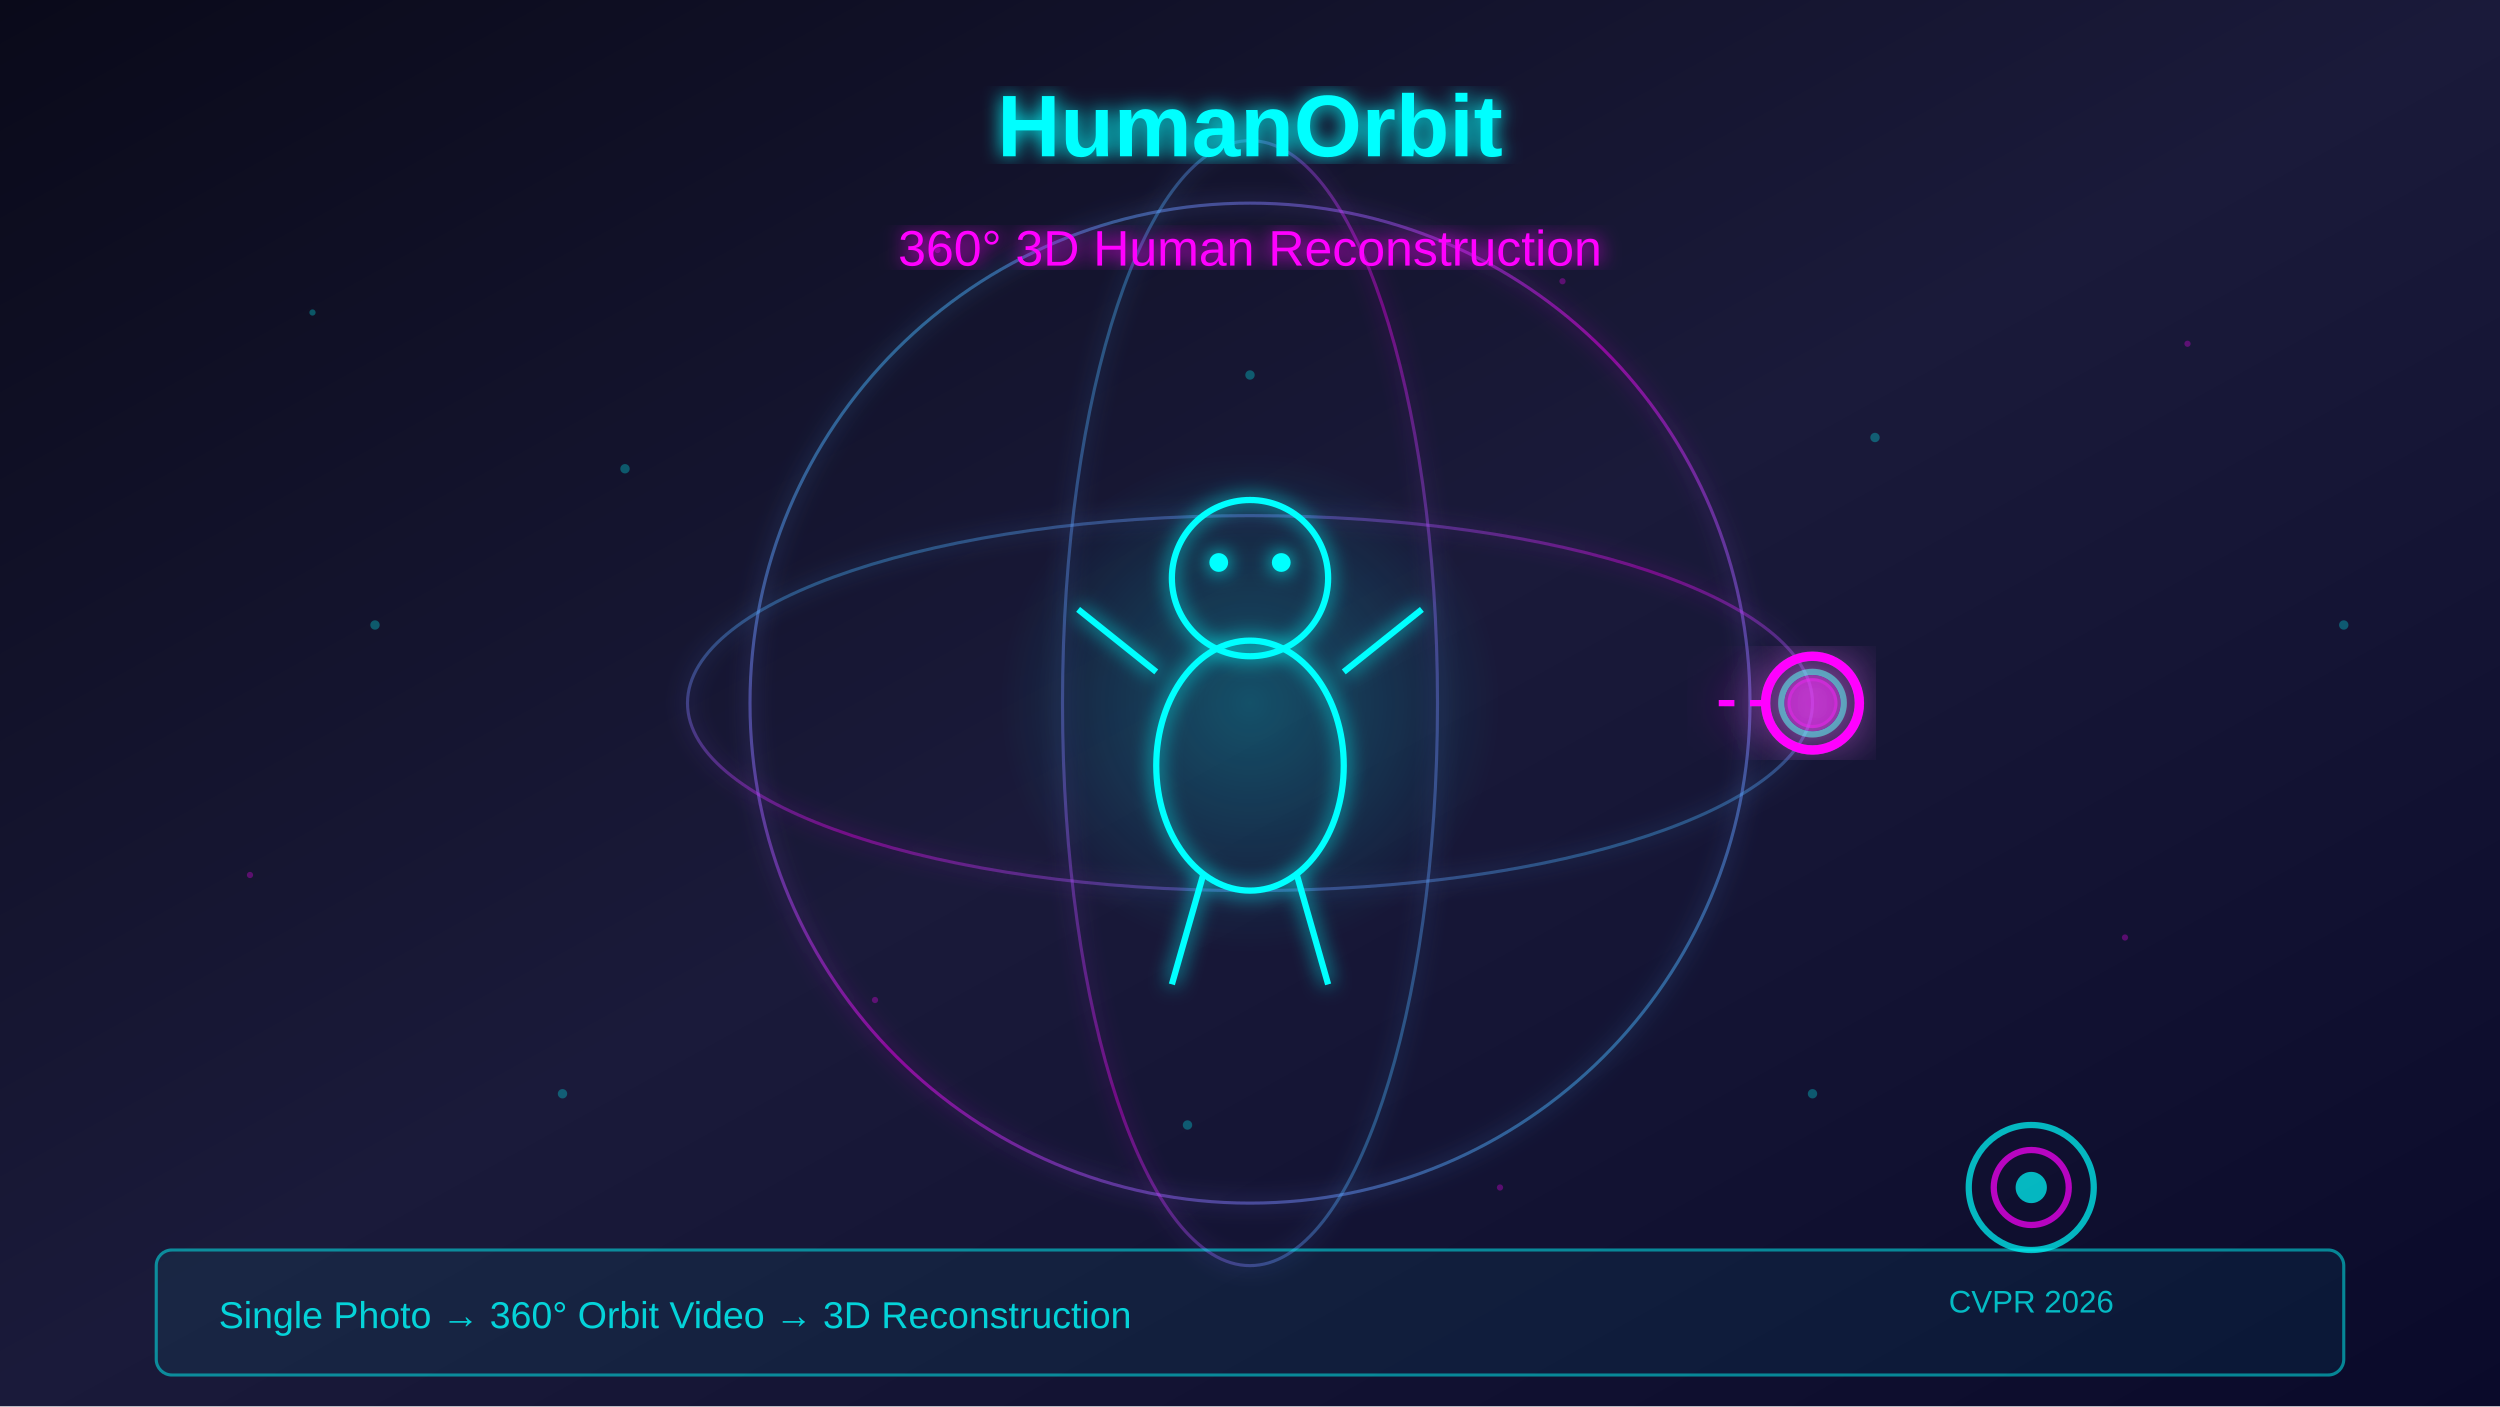
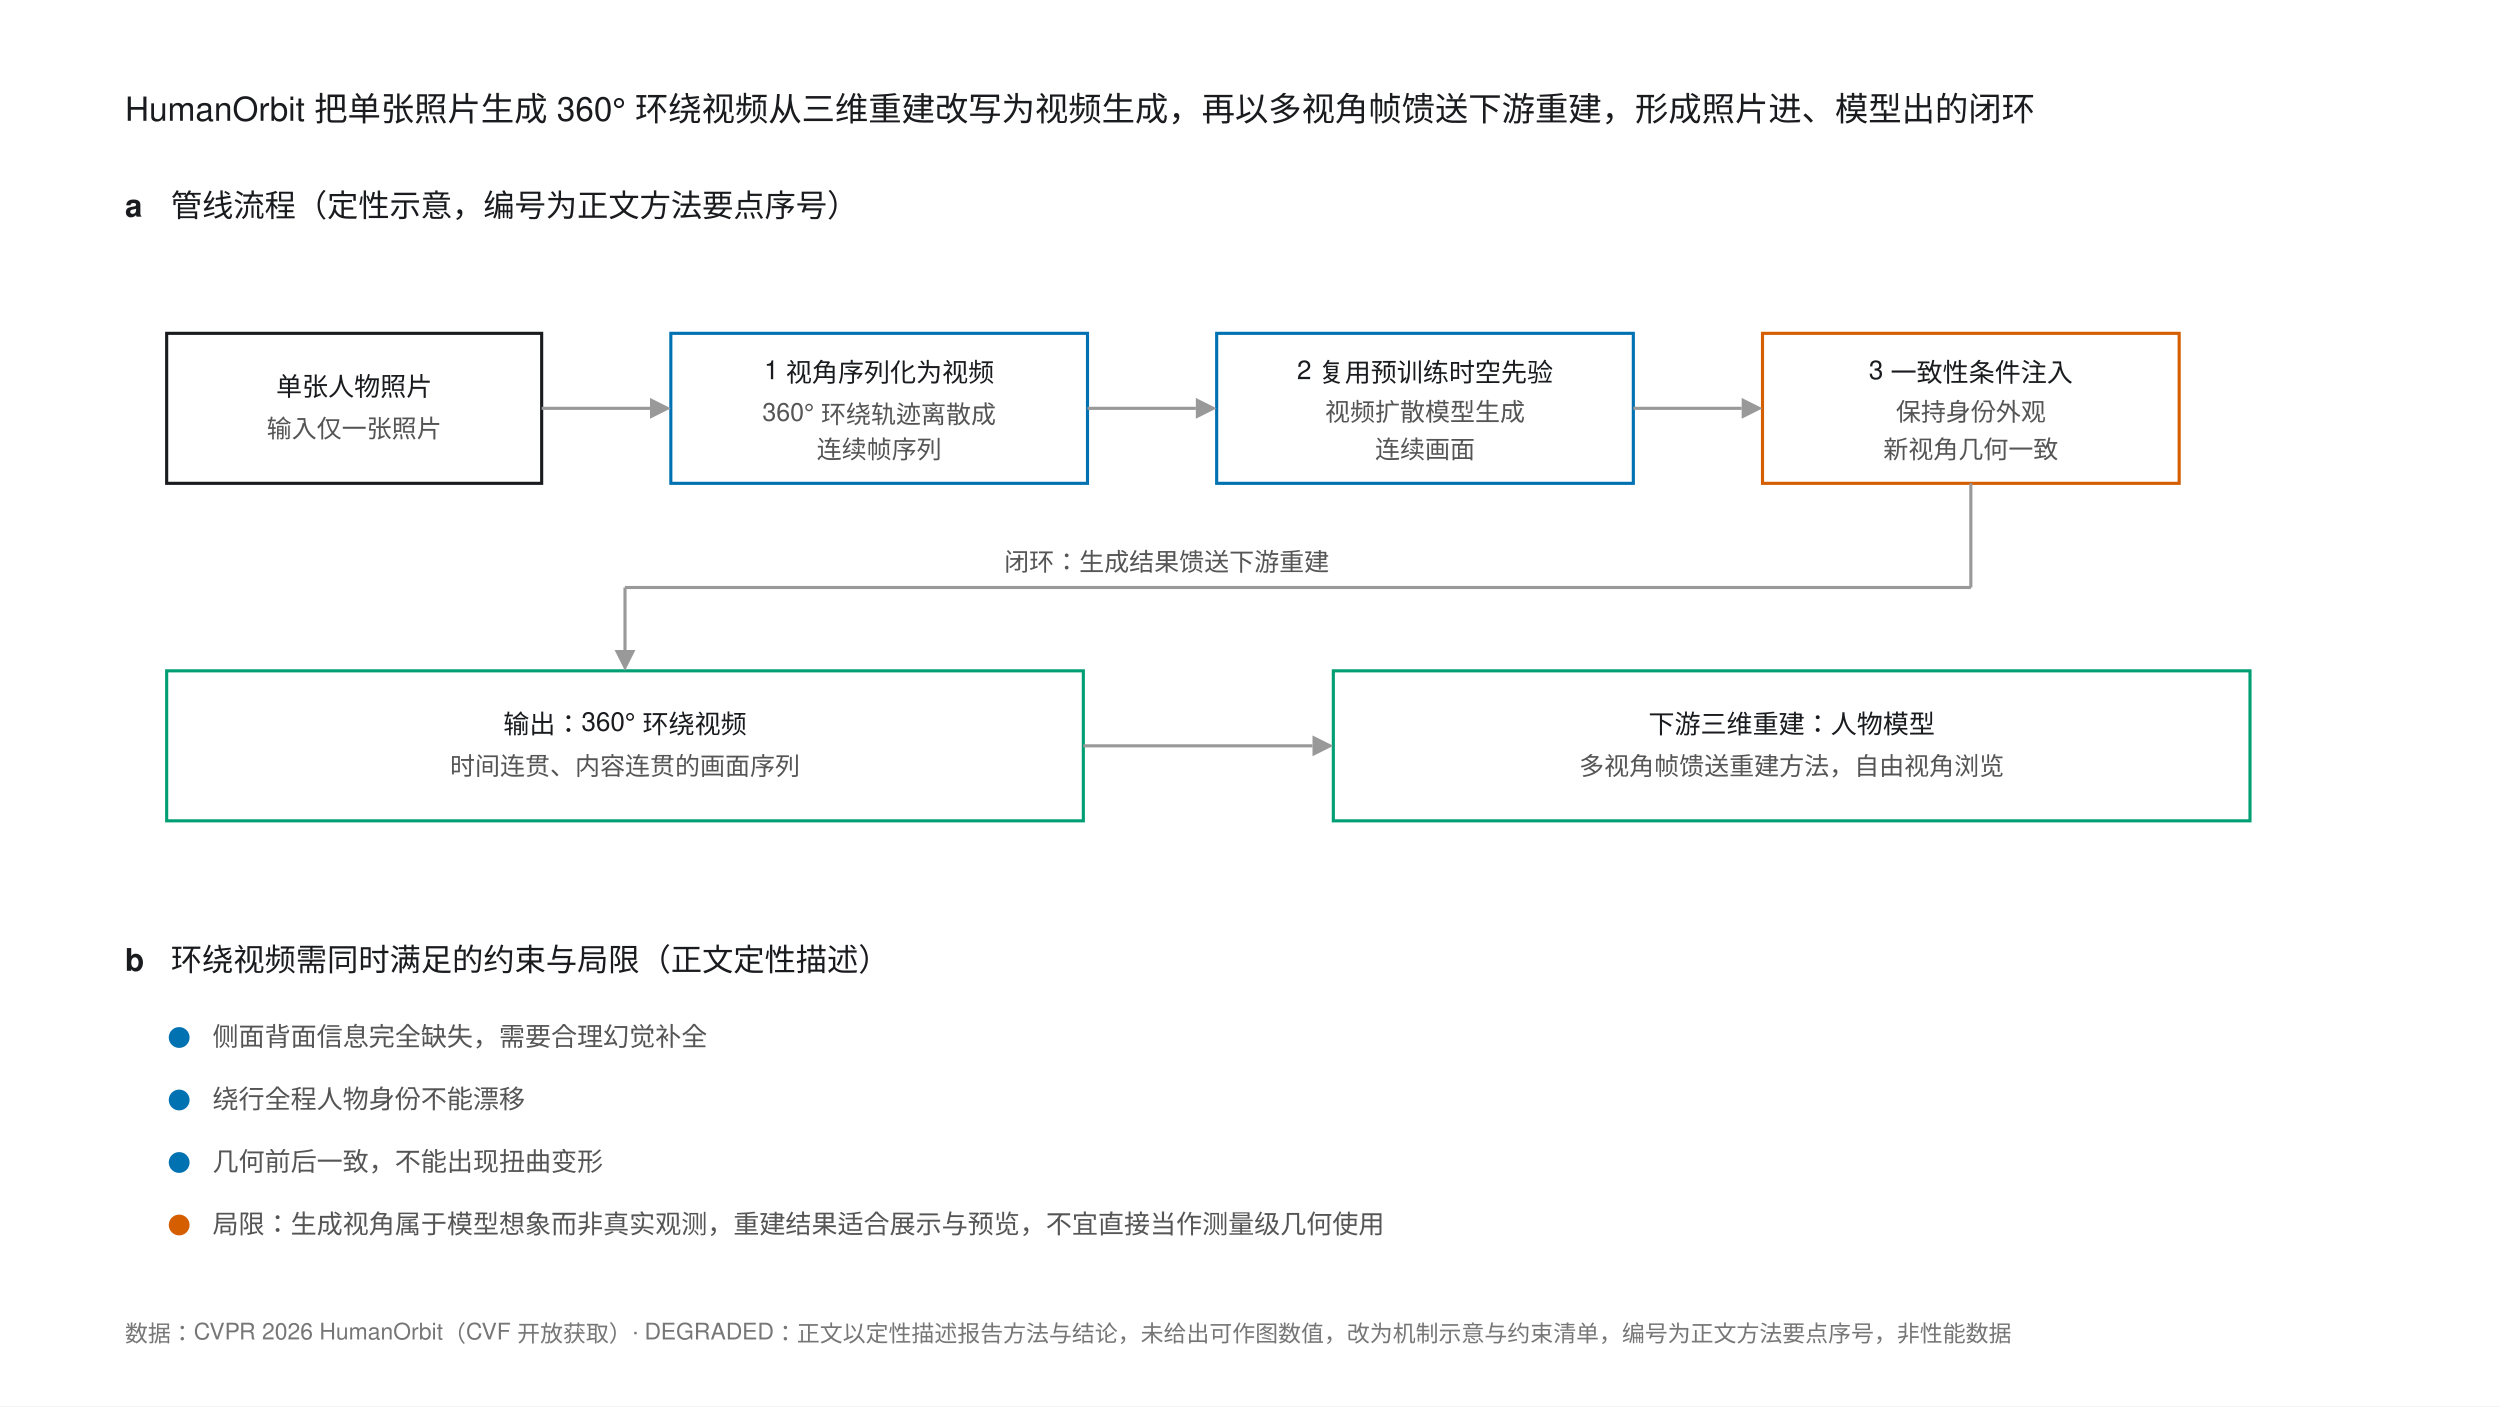
- <svg xmlns="http://www.w3.org/2000/svg" viewBox="0 0 800 450" width="800" height="450">
-   <defs>
-     <linearGradient id="bgGrad" x1="0%" y1="0%" x2="100%" y2="100%">
-       <stop offset="0%" style="stop-color:#0a0a1a;stop-opacity:1" />
-       <stop offset="50%" style="stop-color:#1a1a3a;stop-opacity:1" />
-       <stop offset="100%" style="stop-color:#0a0a2a;stop-opacity:1" />
-     </linearGradient>
-     <radialGradient id="glowGrad" cx="50%" cy="50%" r="50%">
-       <stop offset="0%" style="stop-color:#00ffff;stop-opacity:0.8" />
-       <stop offset="100%" style="stop-color:#00ffff;stop-opacity:0" />
-     </radialGradient>
-     <linearGradient id="wireGrad" x1="0%" y1="0%" x2="100%" y2="100%">
-       <stop offset="0%" style="stop-color:#00ffff;stop-opacity:1" />
-       <stop offset="50%" style="stop-color:#ff00ff;stop-opacity:1" />
-       <stop offset="100%" style="stop-color:#00ffff;stop-opacity:1" />
-     </linearGradient>
-     <filter id="glow">
-       <feGaussianBlur stdDeviation="3" result="coloredBlur" />
-       <feMerge>
-         <feMergeNode in="coloredBlur" />
-         <feMergeNode in="SourceGraphic" />
-       </feMerge>
-     </filter>
-     <filter id="strongGlow">
-       <feGaussianBlur stdDeviation="8" result="coloredBlur" />
-       <feMerge>
-         <feMergeNode in="coloredBlur" />
-         <feMergeNode in="SourceGraphic" />
-       </feMerge>
-     </filter>
-   </defs>
-   <rect width="800" height="450" fill="url(#bgGrad)" />
-   <g opacity="0.3">
-     <circle cx="100" cy="100" r="1" fill="#00ffff" />
-     <circle cx="200" cy="150" r="1.5" fill="#00ffff" />
-     <circle cx="300" cy="80" r="1" fill="#ff00ff" />
-     <circle cx="400" cy="120" r="1.5" fill="#00ffff" />
-     <circle cx="500" cy="90" r="1" fill="#ff00ff" />
-     <circle cx="600" cy="140" r="1.5" fill="#00ffff" />
-     <circle cx="700" cy="110" r="1" fill="#ff00ff" />
-     <circle cx="750" cy="200" r="1.5" fill="#00ffff" />
-     <circle cx="680" cy="300" r="1" fill="#ff00ff" />
-     <circle cx="580" cy="350" r="1.5" fill="#00ffff" />
-     <circle cx="480" cy="380" r="1" fill="#ff00ff" />
-     <circle cx="380" cy="360" r="1.5" fill="#00ffff" />
-     <circle cx="280" cy="320" r="1" fill="#ff00ff" />
-     <circle cx="180" cy="350" r="1.5" fill="#00ffff" />
-     <circle cx="80" cy="280" r="1" fill="#ff00ff" />
-     <circle cx="120" cy="200" r="1.5" fill="#00ffff" />
+ <svg xmlns="http://www.w3.org/2000/svg" width="1200" height="675" viewBox="0 0 1200 675" font-family="'Helvetica Neue',Helvetica,Arial,'PingFang SC',sans-serif">
+   <rect width="1200" height="675" fill="#FFFFFF" />
+   <text x="60" y="58" font-size="16" fill="#1A1B1E">HumanOrbit 把单张照片生成 360° 环绕视频从三维重建改写为视频生成，再以多视角帧馈送下游重建，形成照片进、模型出的闭环</text>
+   <text x="60" y="104" font-size="15" font-weight="bold" fill="#1A1B1E">a</text>
+   <text x="82" y="104" font-size="15" fill="#1A1B1E">管线流程（定性示意，编号为正文方法要点序号）</text>
+   <rect x="80" y="160" width="180" height="72" fill="none" stroke="#1A1B1E" stroke-width="1.5" />
+   <text x="170" y="190" font-size="12.5" fill="#1A1B1E" text-anchor="middle">单张人物照片</text>
+   <text x="170" y="210" font-size="12" fill="#555" text-anchor="middle">输入仅一张照片</text>
+   <rect x="322" y="160" width="200" height="72" fill="none" stroke="#0072B2" stroke-width="1.5" />
+   <text x="422" y="182" font-size="12.5" fill="#1A1B1E" text-anchor="middle">1 视角序列化为视频</text>
+   <text x="422" y="202" font-size="12" fill="#555" text-anchor="middle">360° 环绕轨迹离散成</text>
+   <text x="422" y="220" font-size="12" fill="#555" text-anchor="middle">连续帧序列</text>
+   <rect x="584" y="160" width="200" height="72" fill="none" stroke="#0072B2" stroke-width="1.5" />
+   <text x="684" y="182" font-size="12.5" fill="#1A1B1E" text-anchor="middle">2 复用预训练时空先验</text>
+   <text x="684" y="202" font-size="12" fill="#555" text-anchor="middle">视频扩散模型生成</text>
+   <text x="684" y="220" font-size="12" fill="#555" text-anchor="middle">连续画面</text>
+   <rect x="846" y="160" width="200" height="72" fill="none" stroke="#D55E00" stroke-width="1.5" />
+   <text x="946" y="182" font-size="12.5" fill="#1A1B1E" text-anchor="middle">3 一致性条件注入</text>
+   <text x="946" y="202" font-size="12" fill="#555" text-anchor="middle">保持身份外观</text>
+   <text x="946" y="220" font-size="12" fill="#555" text-anchor="middle">新视角几何一致</text>
+   <rect x="80" y="322" width="440" height="72" fill="none" stroke="#009E73" stroke-width="1.5" />
+   <text x="300" y="352" font-size="12.5" fill="#1A1B1E" text-anchor="middle">输出：360° 环绕视频</text>
+   <text x="300" y="372" font-size="12" fill="#555" text-anchor="middle">时间连贯、内容连贯的画面序列</text>
+   <rect x="640" y="322" width="440" height="72" fill="none" stroke="#009E73" stroke-width="1.5" />
+   <text x="860" y="352" font-size="12.5" fill="#1A1B1E" text-anchor="middle">下游三维重建：人物模型</text>
+   <text x="860" y="372" font-size="12" fill="#555" text-anchor="middle">多视角帧馈送重建方法，自由视角浏览</text>
+   <g stroke="#999999" stroke-width="1.5">
+     <line x1="260" y1="196" x2="312" y2="196" />
+     <line x1="522" y1="196" x2="574" y2="196" />
+     <line x1="784" y1="196" x2="836" y2="196" />
+     <line x1="946" y1="232" x2="946" y2="282" />
+     <line x1="946" y1="282" x2="300" y2="282" />
+     <line x1="300" y1="282" x2="300" y2="312" />
+     <line x1="520" y1="358" x2="630" y2="358" />
  </g>
-   <g transform="translate(400, 225)">
-     <circle cx="0" cy="0" r="160" fill="none" stroke="url(#wireGrad)" stroke-width="1" opacity="0.5" filter="url(#glow)">
-       <animateTransform attributeName="transform" type="rotate" from="0" to="360" dur="20s" repeatCount="indefinite" />
-     </circle>
-     <ellipse cx="0" cy="0" rx="180" ry="60" fill="none" stroke="url(#wireGrad)" stroke-width="1" opacity="0.4" filter="url(#glow)">
-       <animateTransform attributeName="transform" type="rotate" from="0" to="360" dur="25s" repeatCount="indefinite" />
-     </ellipse>
-     <ellipse cx="0" cy="0" rx="60" ry="180" fill="none" stroke="url(#wireGrad)" stroke-width="1" opacity="0.4" filter="url(#glow)">
-       <animateTransform attributeName="transform" type="rotate" from="0" to="360" dur="30s" repeatCount="indefinite" />
-     </ellipse>
-     <circle cx="0" cy="0" r="80" fill="url(#glowGrad)" opacity="0.3" />
+   <g fill="#999999">
+     <polygon points="312,191 322,196 312,201" />
+     <polygon points="574,191 584,196 574,201" />
+     <polygon points="836,191 846,196 836,201" />
+     <polygon points="295,312 300,322 305,312" />
+     <polygon points="630,353 640,358 630,363" />
  </g>
-   <g transform="translate(400, 225)" filter="url(#glow)">
-     <ellipse cx="0" cy="20" rx="30" ry="40" fill="none" stroke="#00ffff" stroke-width="2" />
-     <circle cx="0" cy="-40" r="25" fill="none" stroke="#00ffff" stroke-width="2" />
-     <line x1="-30" y1="-10" x2="-55" y2="-30" stroke="#00ffff" stroke-width="2" />
-     <line x1="30" y1="-10" x2="55" y2="-30" stroke="#00ffff" stroke-width="2" />
-     <line x1="-15" y1="55" x2="-25" y2="90" stroke="#00ffff" stroke-width="2" />
-     <line x1="15" y1="55" x2="25" y2="90" stroke="#00ffff" stroke-width="2" />
-     <circle cx="-10" cy="-45" r="3" fill="#00ffff" />
-     <circle cx="10" cy="-45" r="3" fill="#00ffff" />
+   <text x="560" y="274" font-size="12" fill="#555" text-anchor="middle">闭环：生成结果馈送下游重建</text>
+   <text x="60" y="466" font-size="15" font-weight="bold" fill="#1A1B1E">b</text>
+   <text x="82" y="466" font-size="15" fill="#1A1B1E">环绕视频需同时满足的约束与局限（正文定性描述）</text>
+   <g font-size="12.5" fill="#555">
+     <circle cx="86" cy="498" r="5" fill="#0072B2" />
+     <text x="102" y="502">侧面背面信息完全缺失，需要合理幻觉补全</text>
+     <circle cx="86" cy="528" r="5" fill="#0072B2" />
+     <text x="102" y="532">绕行全程人物身份不能漂移</text>
+     <circle cx="86" cy="558" r="5" fill="#0072B2" />
+     <text x="102" y="562">几何前后一致，不能出现扭曲变形</text>
+     <circle cx="86" cy="588" r="5" fill="#D55E00" />
+     <text x="102" y="592">局限：生成视角属于模型想象而非真实观测，重建结果适合展示与预览，不宜直接当作测量级几何使用</text>
  </g>
-   <g transform="translate(400, 225)" filter="url(#strongGlow)">
-     <g>
-       <animateTransform attributeName="transform" type="rotate" from="0" to="360" dur="8s" repeatCount="indefinite" />
-       <circle cx="180" cy="0" r="15" fill="none" stroke="#ff00ff" stroke-width="3" />
-       <circle cx="180" cy="0" r="8" fill="#ff00ff" opacity="0.5" />
-       <line x1="165" y1="0" x2="145" y2="0" stroke="#ff00ff" stroke-width="2" stroke-dasharray="5,5" />
-     </g>
-     <g opacity="0.5">
-       <animateTransform attributeName="transform" type="rotate" from="90" to="450" dur="8s" repeatCount="indefinite" />
-       <circle cx="180" cy="0" r="10" fill="none" stroke="#00ffff" stroke-width="2" />
-     </g>
-     <g opacity="0.3">
-       <animateTransform attributeName="transform" type="rotate" from="180" to="540" dur="8s" repeatCount="indefinite" />
-       <circle cx="180" cy="0" r="8" fill="none" stroke="#ff00ff" stroke-width="2" />
-     </g>
-   </g>
-   <g transform="translate(400, 50)" text-anchor="middle">
-     <text x="0" y="0" font-family="Arial, sans-serif" font-size="28" font-weight="bold" fill="#00ffff" filter="url(#glow)">
-       HumanOrbit
-     </text>
-     <text x="0" y="35" font-family="Arial, sans-serif" font-size="16" fill="#ff00ff" filter="url(#glow)">
-       360° 3D Human Reconstruction
-     </text>
-   </g>
-   <g transform="translate(50, 400)">
-     <rect x="0" y="0" width="700" height="40" rx="5" fill="rgba(0,255,255,0.1)" stroke="#00ffff" stroke-width="1" opacity="0.5" />
-     <text x="20" y="25" font-family="Arial, sans-serif" font-size="12" fill="#00ffff" opacity="0.8">
-       Single Photo → 360° Orbit Video → 3D Reconstruction
-     </text>
-   </g>
-   <g transform="translate(650, 380)" opacity="0.7">
-     <circle cx="0" cy="0" r="20" fill="none" stroke="#00ffff" stroke-width="2" />
-     <circle cx="0" cy="0" r="12" fill="none" stroke="#ff00ff" stroke-width="2" />
-     <circle cx="0" cy="0" r="5" fill="#00ffff" />
-     <text x="0" y="40" font-family="Arial, sans-serif" font-size="10" fill="#00ffff" text-anchor="middle">
-       CVPR 2026
-     </text>
-   </g>
+   <text x="60" y="644" font-size="11" fill="#767676">数据：CVPR 2026 HumanOrbit（CVF 开放获取）· DEGRADED：正文以定性描述报告方法与结论，未给出可作图数值，改为机制示意与约束清单，编号为正文方法要点序号，非性能数据</text>
</svg>
